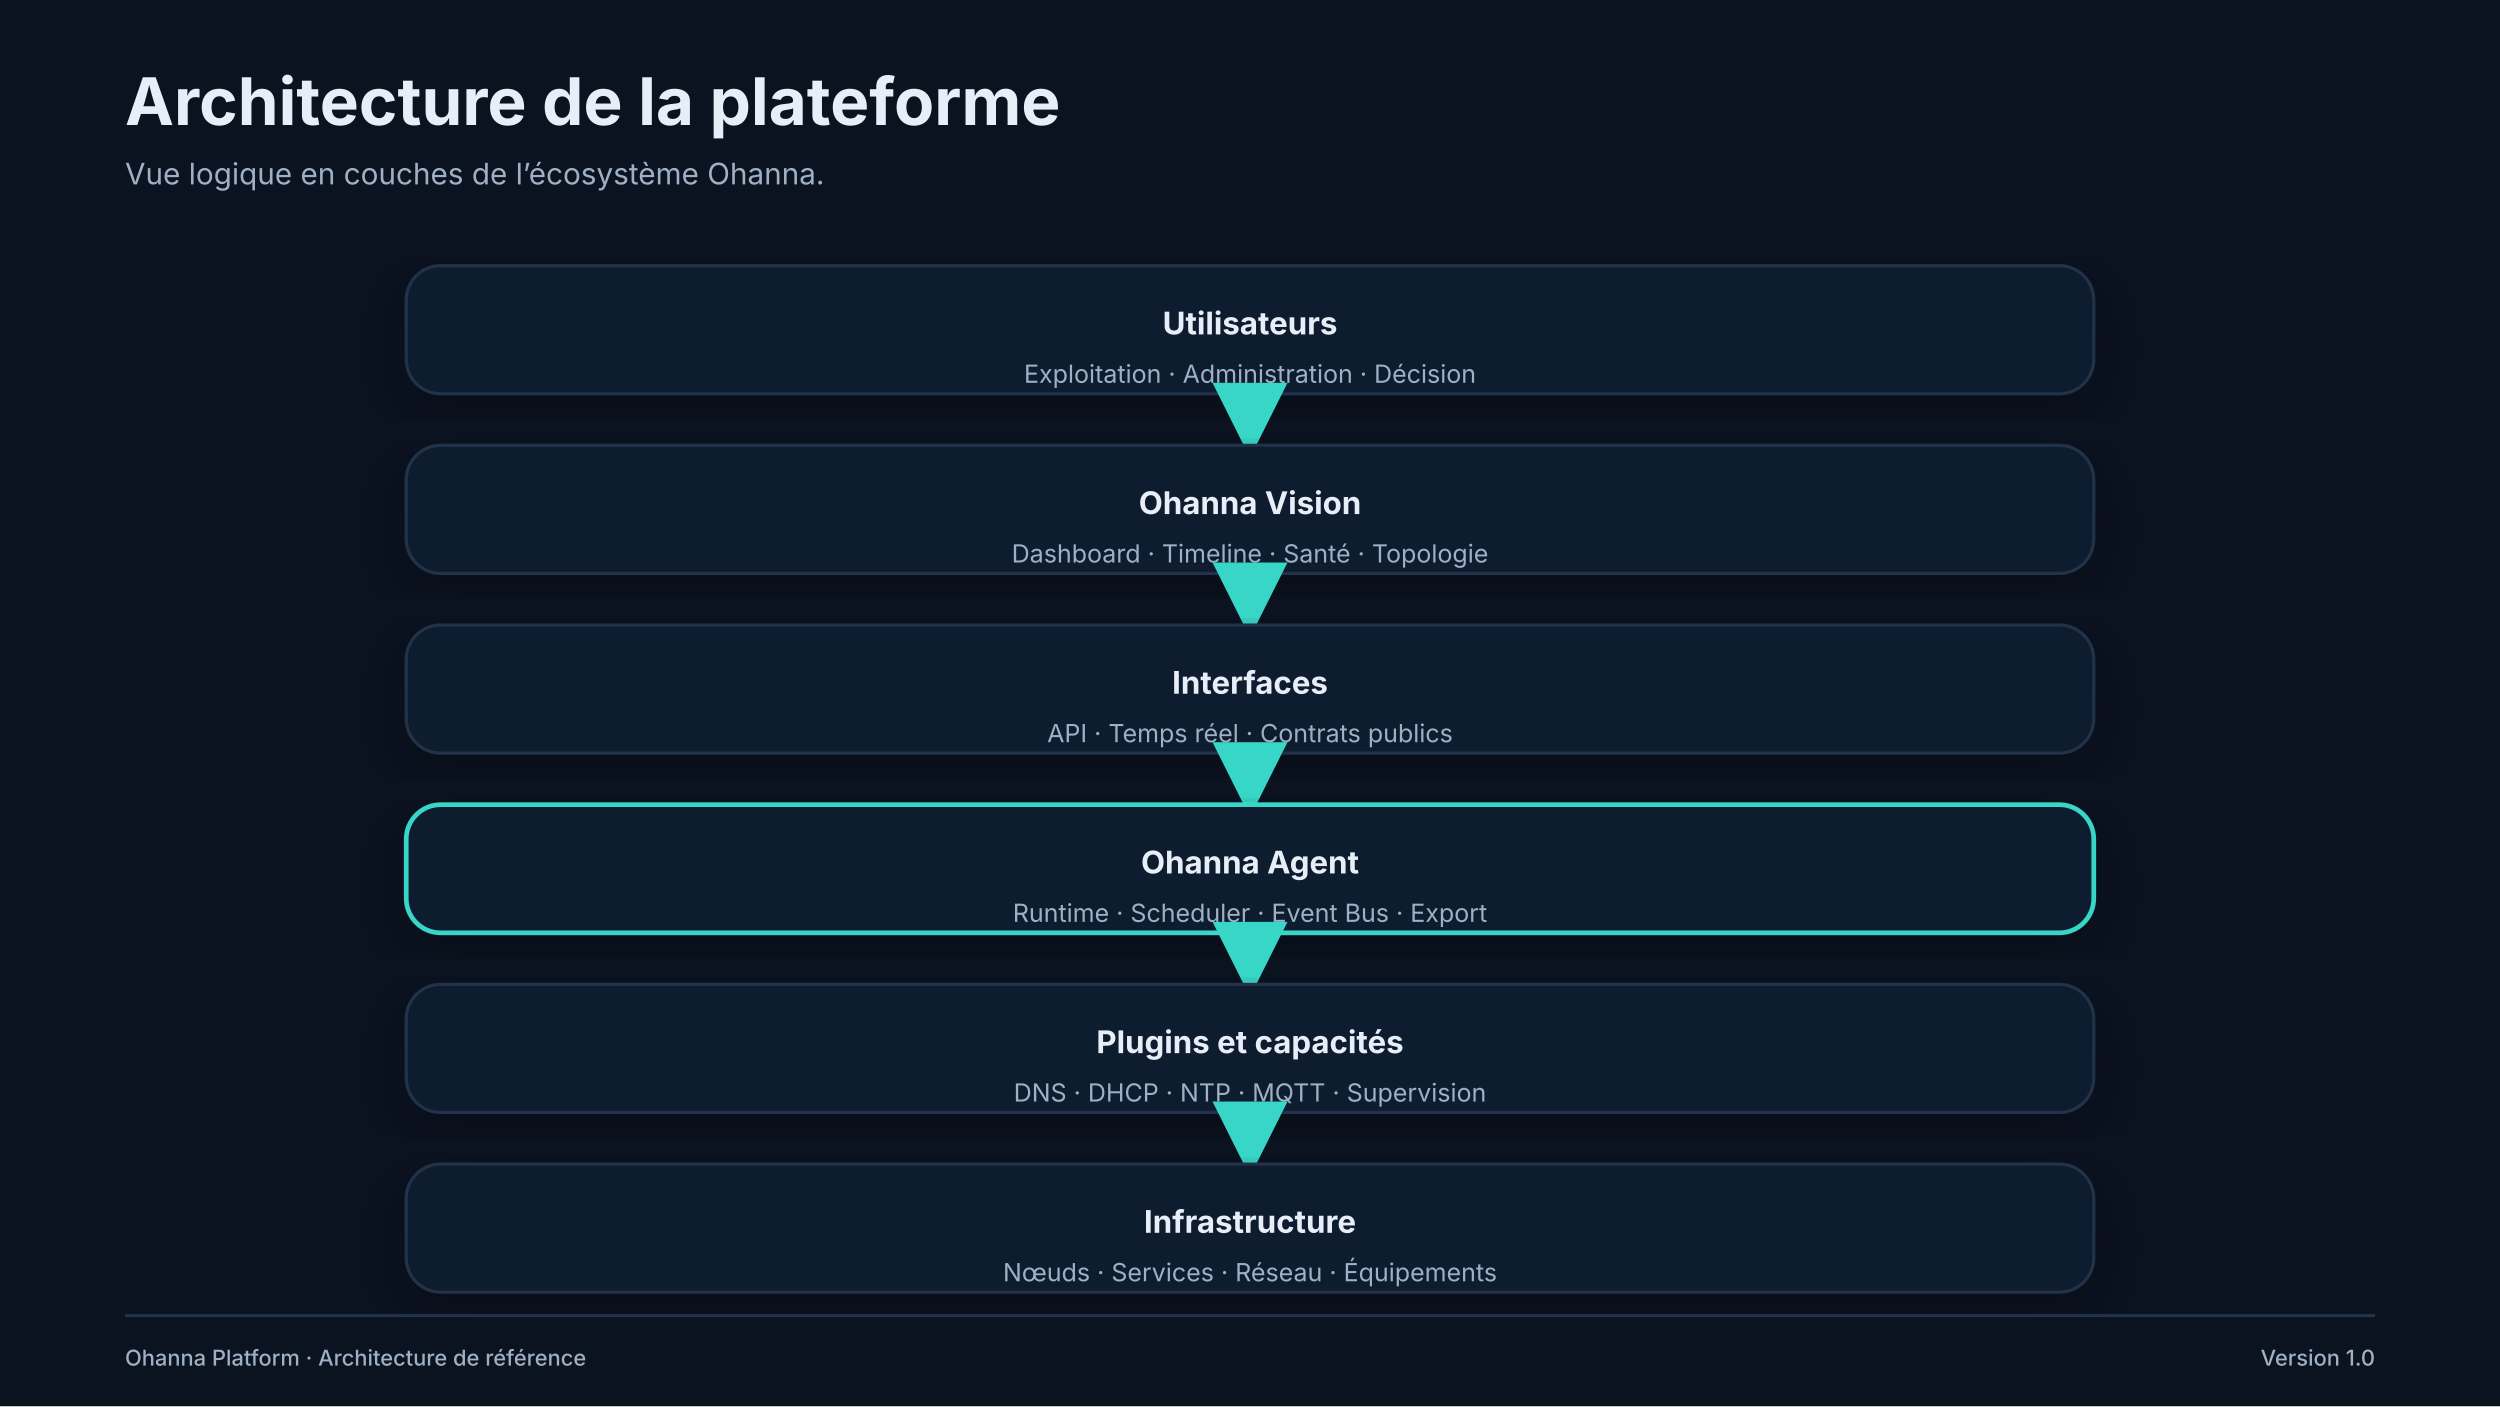
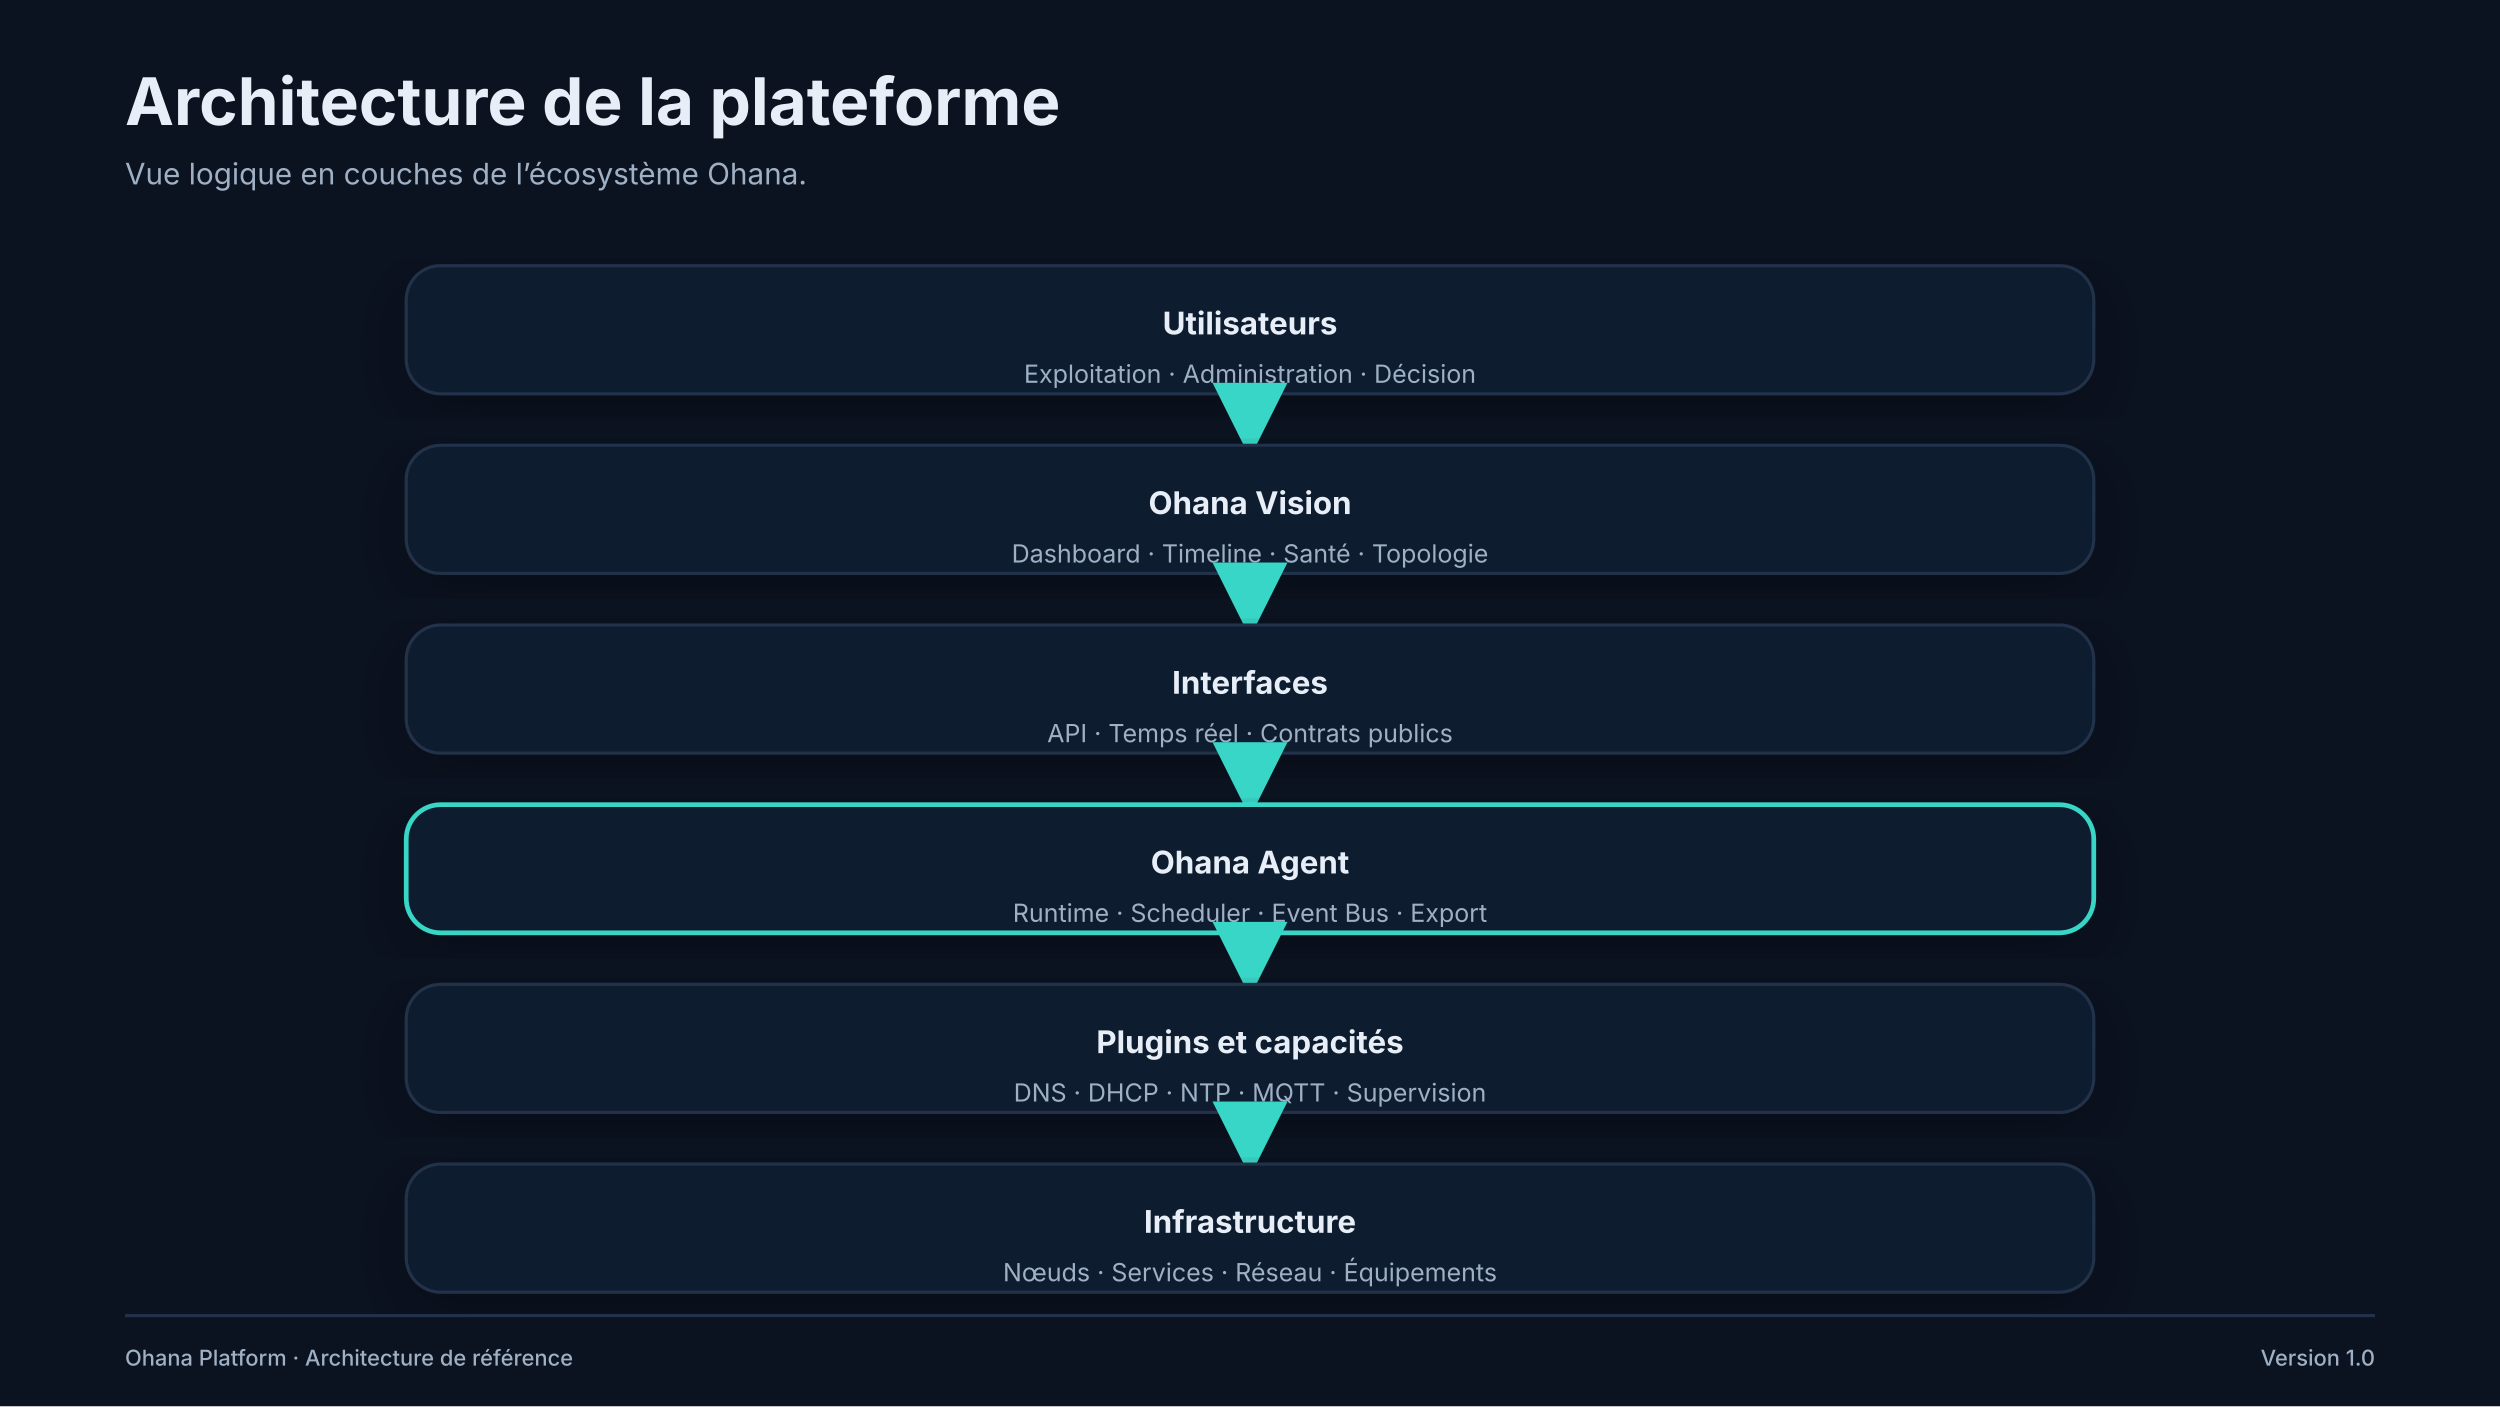
<svg xmlns="http://www.w3.org/2000/svg" width="1600" height="900" viewBox="0 0 1600 900" role="img" aria-labelledby="title desc">
  <defs>
    <filter id="shadow" x="-20%" y="-20%" width="140%" height="140%">
      <feDropShadow dx="0" dy="12" stdDeviation="18" flood-color="#000000" flood-opacity="0.28" />
    </filter>
    <marker id="arrow" markerWidth="12" markerHeight="12" refX="10" refY="6" orient="auto" markerUnits="strokeWidth">
      <path d="M0,0 L12,6 L0,12 Z" fill="#38D6C6" />
    </marker>
    <marker id="arrow-muted" markerWidth="12" markerHeight="12" refX="10" refY="6" orient="auto" markerUnits="strokeWidth">
      <path d="M0,0 L12,6 L0,12 Z" fill="#9FB0C5" />
    </marker>
    <style>
      .title { font: 700 42px Inter, Segoe UI, Arial, sans-serif; fill: #E8EEF7; }
      .subtitle { font: 400 19px Inter, Segoe UI, Arial, sans-serif; fill: #9FB0C5; }
      .section { font: 700 22px Inter, Segoe UI, Arial, sans-serif; fill: #E8EEF7; }
      .label { font: 650 20px Inter, Segoe UI, Arial, sans-serif; fill: #E8EEF7; }
      .small { font: 400 16px Inter, Segoe UI, Arial, sans-serif; fill: #9FB0C5; }
      .tiny { font: 500 14px Inter, Segoe UI, Arial, sans-serif; fill: #9FB0C5; }
      .box { fill: #111B2E; stroke: #22324A; stroke-width: 2; rx: 22; }
      .box2 { fill: #16243A; stroke: #22324A; stroke-width: 2; rx: 18; }
      .accent-box { fill: #111B2E; stroke: #38D6C6; stroke-width: 3; rx: 22; }
      .line { fill: none; stroke: #38D6C6; stroke-width: 4; marker-end: url(#arrow); }
      .line-muted { fill: none; stroke: #9FB0C5; stroke-width: 3; marker-end: url(#arrow-muted); }
      .dash { fill: none; stroke: #38D6C6; stroke-width: 3; stroke-dasharray: 10 10; marker-end: url(#arrow); }
      .node { fill: #38D6C6; }
    </style>
  </defs>
  <rect width="100%" height="100%" fill="#0B1220" />
  <text x="80" y="80" class="title">Architecture de la plateforme</text>
-   <text x="80" y="118" class="subtitle">Vue logique en couches de l’écosystème Ohanna.</text>
+   <text x="80" y="118" class="subtitle">Vue logique en couches de l’écosystème Ohana.</text>
  <rect x="260" y="170" width="1080" height="82" class="box" filter="url(#shadow)" />
  <text x="800.0" y="214" text-anchor="middle" class="label">Utilisateurs</text>
  <text x="800.0" y="245" text-anchor="middle" class="small">Exploitation · Administration · Décision</text>
  <path d="M800 252 V285" class="line" />
  <rect x="260" y="285" width="1080" height="82" class="box" filter="url(#shadow)" />
-   <text x="800.0" y="329" text-anchor="middle" class="label">Ohanna Vision</text>
+   <text x="800.0" y="329" text-anchor="middle" class="label">Ohana Vision</text>
  <text x="800.0" y="360" text-anchor="middle" class="small">Dashboard · Timeline · Santé · Topologie</text>
  <path d="M800 367 V400" class="line" />
  <rect x="260" y="400" width="1080" height="82" class="box" filter="url(#shadow)" />
  <text x="800.0" y="444" text-anchor="middle" class="label">Interfaces</text>
  <text x="800.0" y="475" text-anchor="middle" class="small">API · Temps réel · Contrats publics</text>
  <path d="M800 482 V515" class="line" />
  <rect x="260" y="515" width="1080" height="82" class="accent-box" filter="url(#shadow)" />
-   <text x="800.0" y="559" text-anchor="middle" class="label">Ohanna Agent</text>
+   <text x="800.0" y="559" text-anchor="middle" class="label">Ohana Agent</text>
  <text x="800.0" y="590" text-anchor="middle" class="small">Runtime · Scheduler · Event Bus · Export</text>
  <path d="M800 597 V630" class="line" />
  <rect x="260" y="630" width="1080" height="82" class="box" filter="url(#shadow)" />
  <text x="800.0" y="674" text-anchor="middle" class="label">Plugins et capacités</text>
  <text x="800.0" y="705" text-anchor="middle" class="small">DNS · DHCP · NTP · MQTT · Supervision</text>
  <path d="M800 712 V745" class="line" />
  <rect x="260" y="745" width="1080" height="82" class="box" filter="url(#shadow)" />
  <text x="800.0" y="789" text-anchor="middle" class="label">Infrastructure</text>
  <text x="800.0" y="820" text-anchor="middle" class="small">Nœuds · Services · Réseau · Équipements</text>
  <line x1="80" y1="842" x2="1520" y2="842" stroke="#22324A" stroke-width="2" />
-   <text x="80" y="874" class="tiny">Ohanna Platform · Architecture de référence</text>
+   <text x="80" y="874" class="tiny">Ohana Platform · Architecture de référence</text>
  <text x="1520" y="874" text-anchor="end" class="tiny">Version 1.0</text>
</svg>
